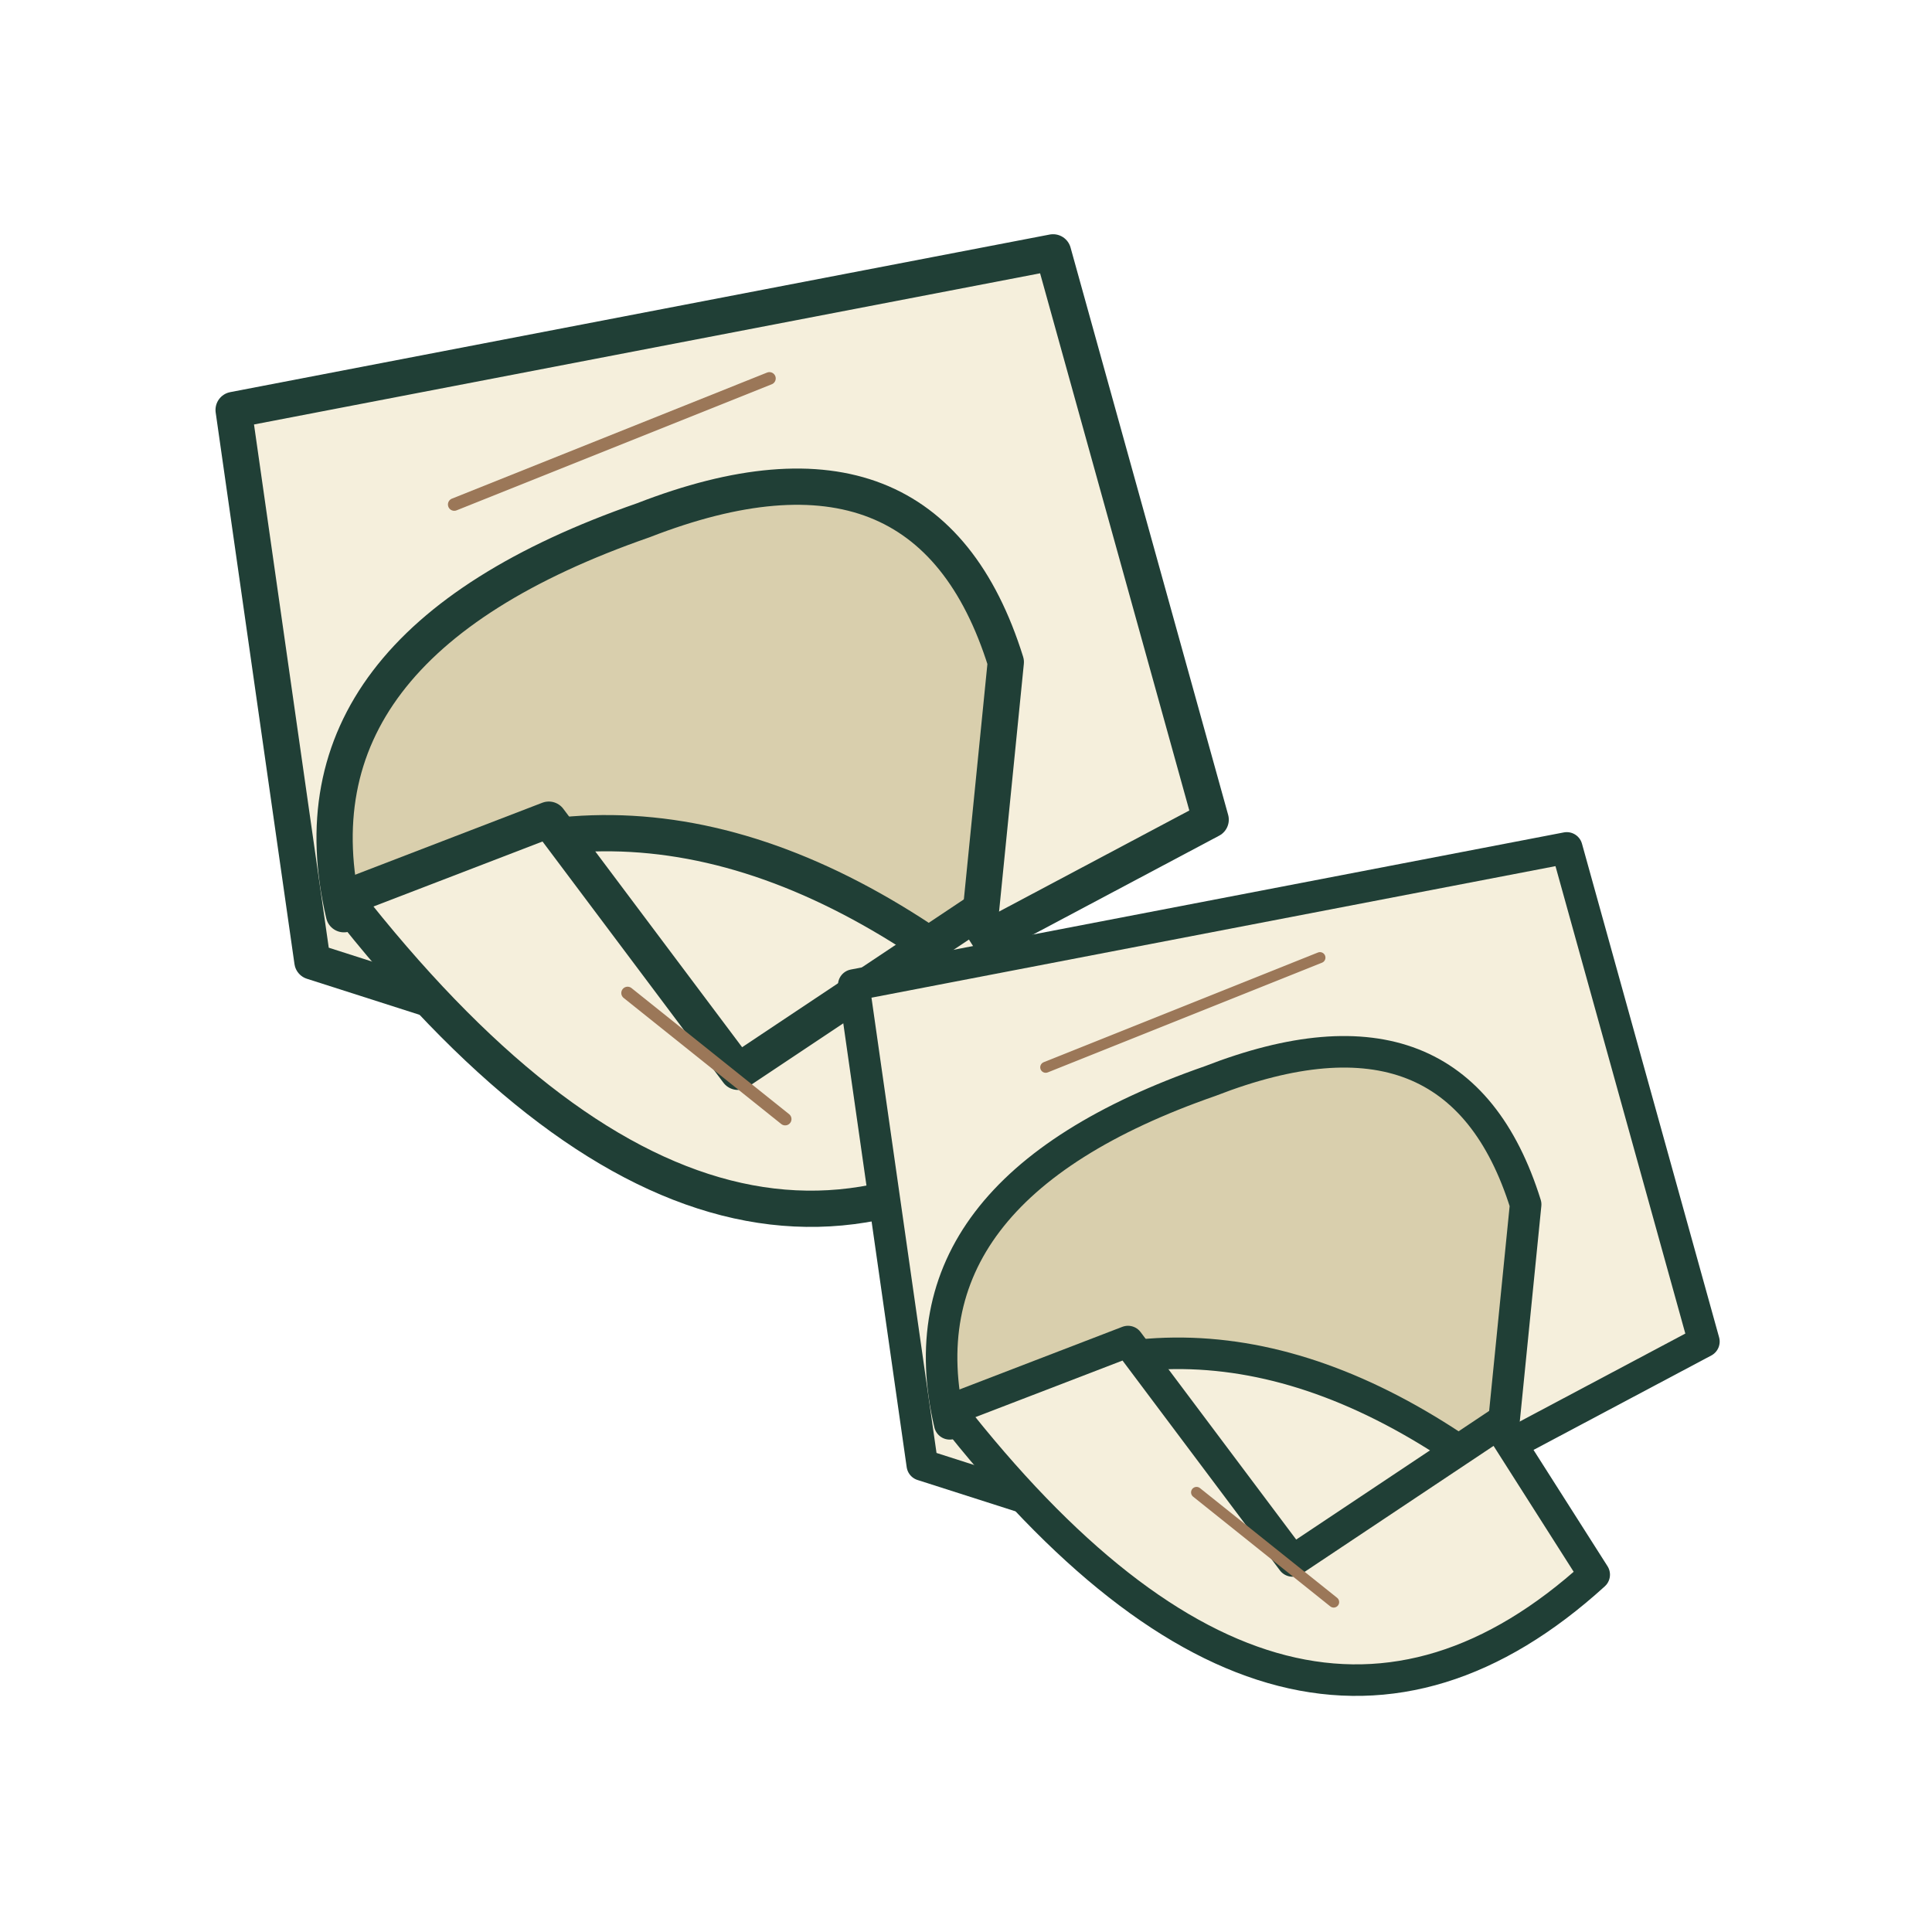
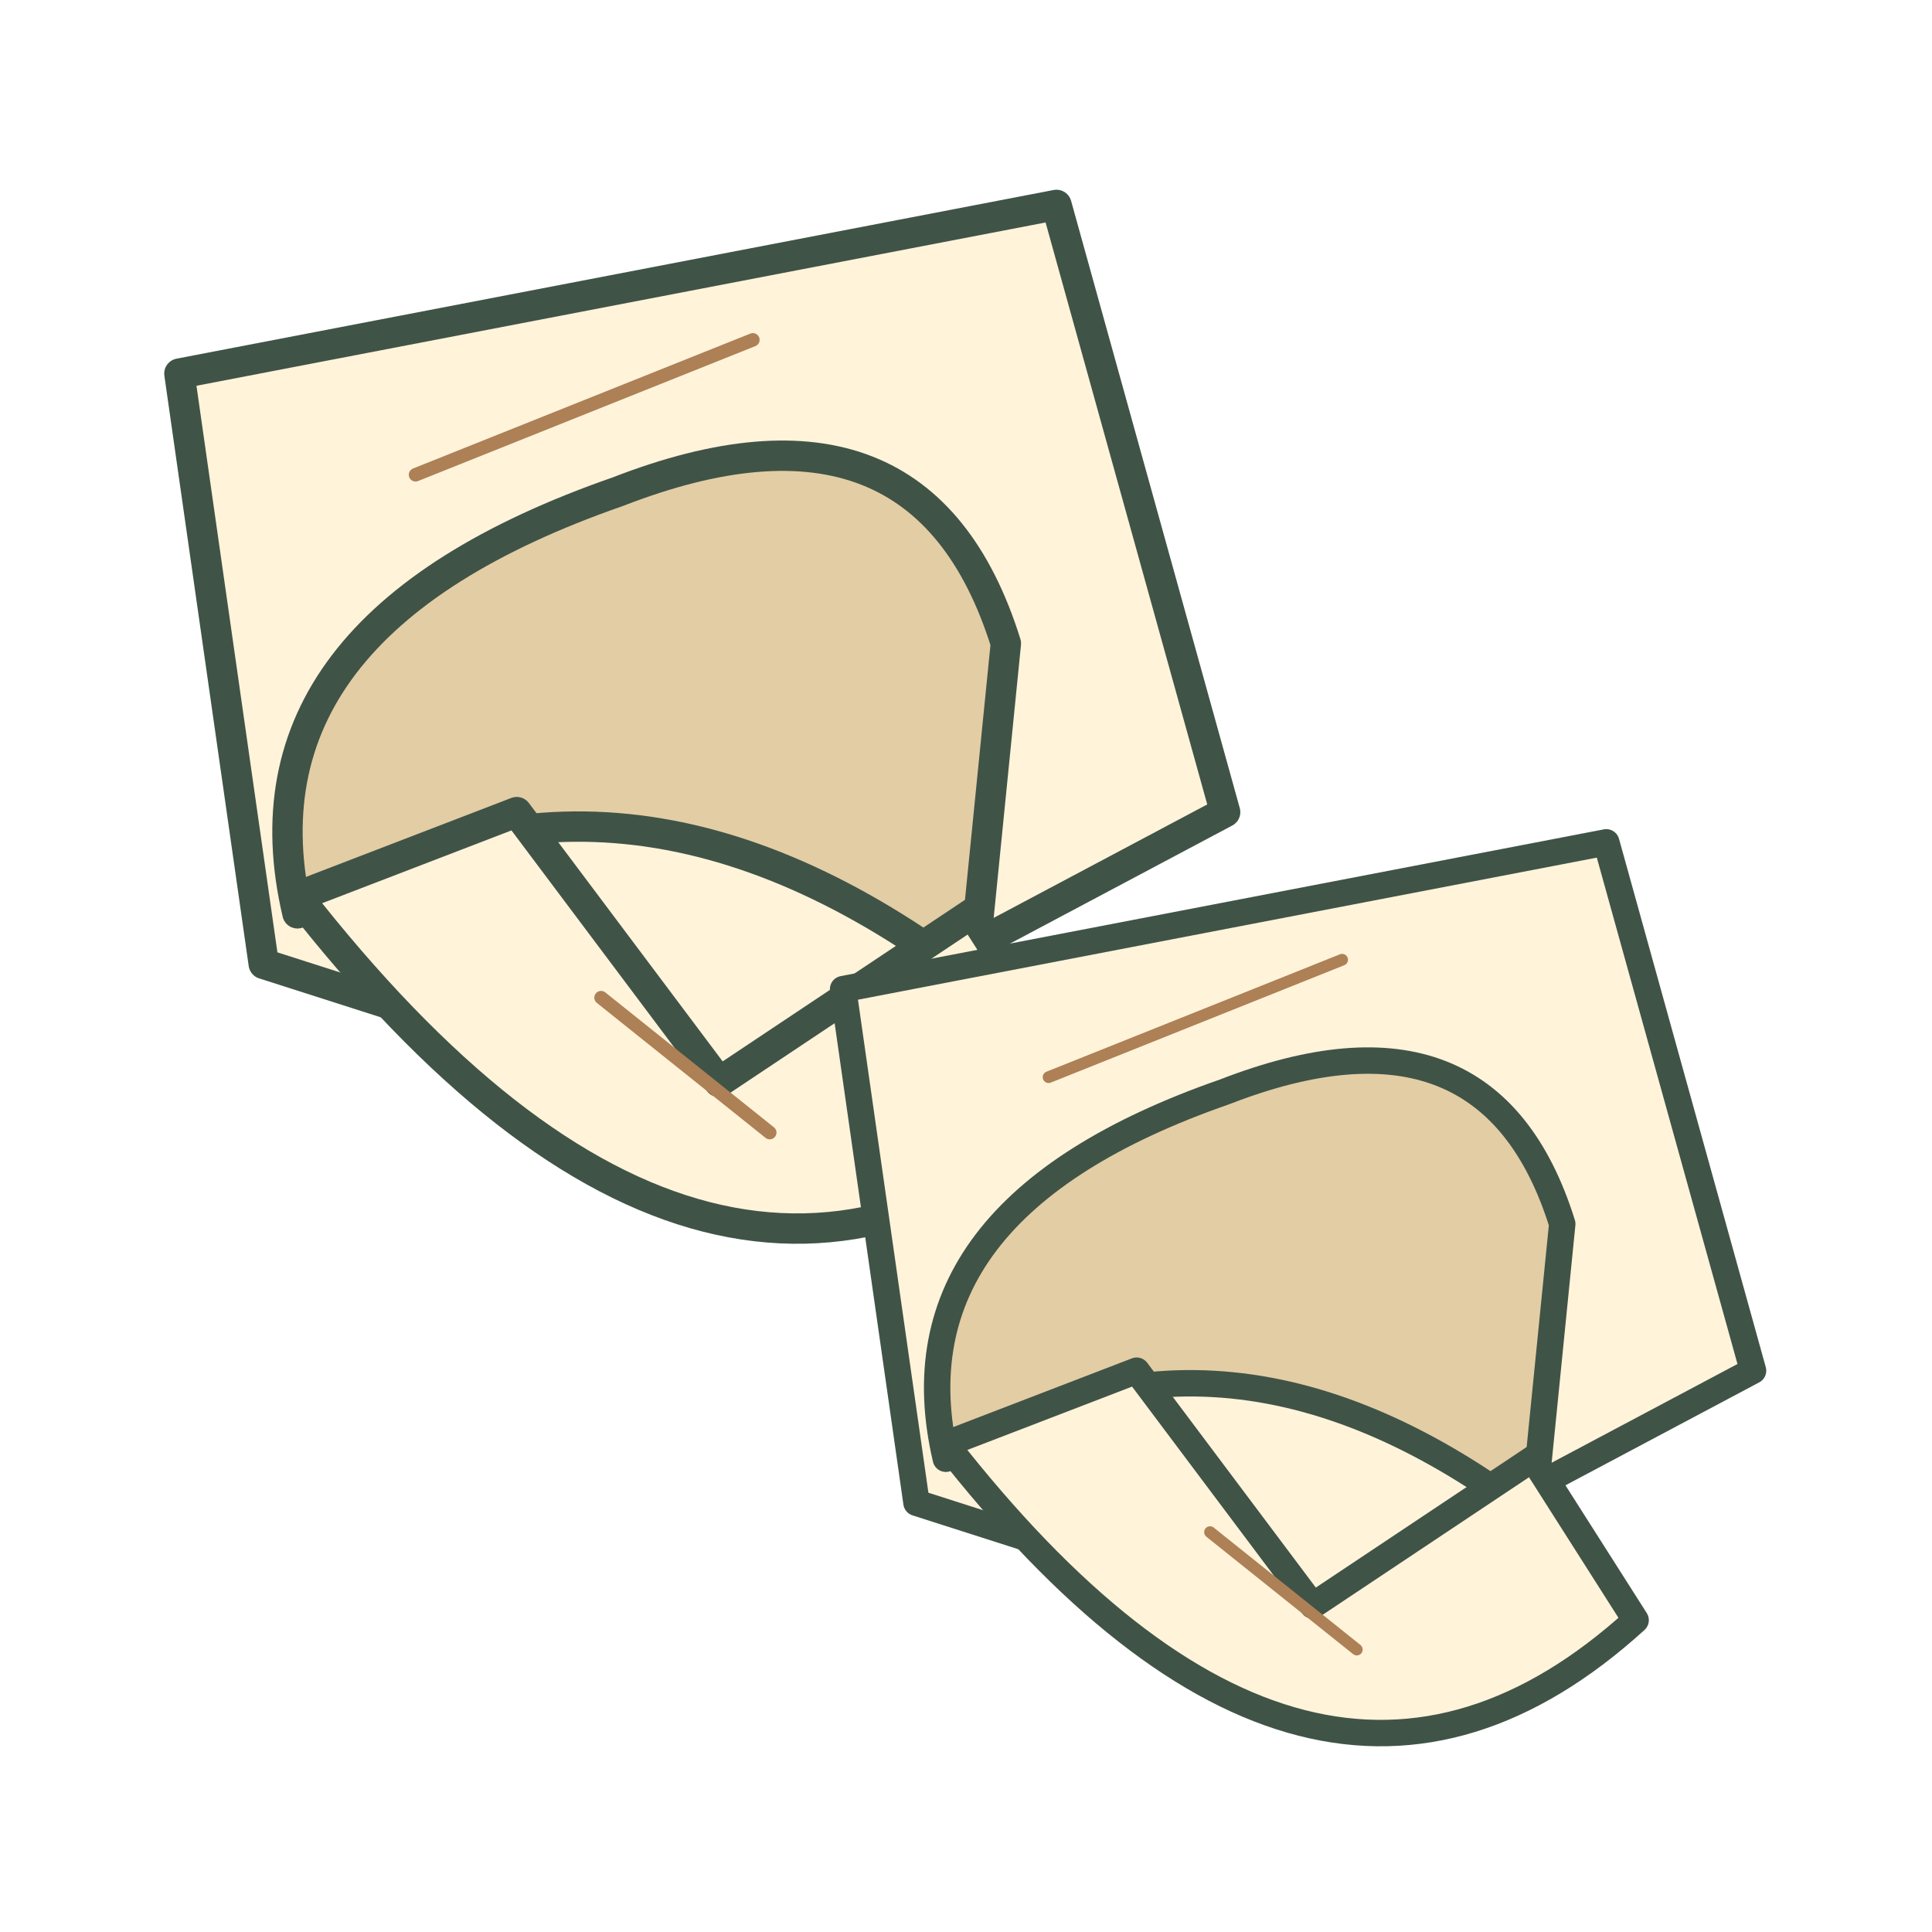
<svg xmlns="http://www.w3.org/2000/svg" width="96" height="96" viewBox="0 0 96 96">
-   <g transform="translate(-1.70343 -2.33902) rotate(0) scale(1.01695 1.01695)">
+   <g transform="translate(-5.33356 -5.74173) rotate(0) scale(1.08844 1.08844)">
    <g transform="translate(0 0) rotate(0) scale(0.77 0.77)">
-       <path d="M 17 29 L 69 19 L 79 55 L 47 72 L 22 64 Z" fill="#F5EFDC" stroke="#203F36" stroke-width="2.3" stroke-linecap="round" stroke-linejoin="round" />
-       <path d="M 24 61 Q 20 44 43 36 Q 61 29 66 45 L 64 65 Q 43 49 24 61 Z" fill="#D9CFAD" stroke="#203F36" stroke-width="2.3" stroke-linecap="round" stroke-linejoin="round" />
-       <path d="M 24 60 L 37 55 L 49 71 L 64 61 L 71 72 Q 49 92 24 60 Z" fill="#F5EFDC" stroke="#203F36" stroke-width="2.3" stroke-linecap="round" stroke-linejoin="round" />
-       <path d="M 31 35 L 51 27 M 42 66 L 52 74" fill="none" stroke="#9B7758" stroke-width="0.8" stroke-linecap="round" stroke-linejoin="round" />
+       <path d="M 17 29 L 69 19 L 79 55 L 47 72 L 22 64 Z" fill="#FFF3DA" stroke="#405347" stroke-width="1.8" stroke-linecap="round" stroke-linejoin="round" />
+       <path d="M 24 61 Q 20 44 43 36 Q 61 29 66 45 L 64 65 Q 43 49 24 61 Z" fill="#E3CDA5" stroke="#405347" stroke-width="1.8" stroke-linecap="round" stroke-linejoin="round" />
+       <path d="M 24 60 L 37 55 L 49 71 L 64 61 L 71 72 Q 49 92 24 60 Z" fill="#FFF3DA" stroke="#405347" stroke-width="1.8" stroke-linecap="round" stroke-linejoin="round" />
+       <path d="M 31 35 L 51 27 M 42 66 L 52 74" fill="none" stroke="#AD8056" stroke-width="0.8" stroke-linecap="round" stroke-linejoin="round" />
    </g>
    <g transform="translate(32 31) rotate(0) scale(0.67 0.67)">
-       <path d="M 17 29 L 69 19 L 79 55 L 47 72 L 22 64 Z" fill="#F5EFDC" stroke="#203F36" stroke-width="2.3" stroke-linecap="round" stroke-linejoin="round" />
-       <path d="M 24 61 Q 20 44 43 36 Q 61 29 66 45 L 64 65 Q 43 49 24 61 Z" fill="#D9CFAD" stroke="#203F36" stroke-width="2.3" stroke-linecap="round" stroke-linejoin="round" />
-       <path d="M 24 60 L 37 55 L 49 71 L 64 61 L 71 72 Q 49 92 24 60 Z" fill="#F5EFDC" stroke="#203F36" stroke-width="2.3" stroke-linecap="round" stroke-linejoin="round" />
-       <path d="M 31 35 L 51 27 M 42 66 L 52 74" fill="none" stroke="#9B7758" stroke-width="0.8" stroke-linecap="round" stroke-linejoin="round" />
+       <path d="M 17 29 L 69 19 L 79 55 L 47 72 L 22 64 Z" fill="#FFF3DA" stroke="#405347" stroke-width="1.8" stroke-linecap="round" stroke-linejoin="round" />
+       <path d="M 24 61 Q 20 44 43 36 Q 61 29 66 45 L 64 65 Q 43 49 24 61 Z" fill="#E3CDA5" stroke="#405347" stroke-width="1.8" stroke-linecap="round" stroke-linejoin="round" />
+       <path d="M 24 60 L 37 55 L 49 71 L 64 61 L 71 72 Q 49 92 24 60 Z" fill="#FFF3DA" stroke="#405347" stroke-width="1.8" stroke-linecap="round" stroke-linejoin="round" />
+       <path d="M 31 35 L 51 27 M 42 66 L 52 74" fill="none" stroke="#AD8056" stroke-width="0.8" stroke-linecap="round" stroke-linejoin="round" />
    </g>
  </g>
</svg>
